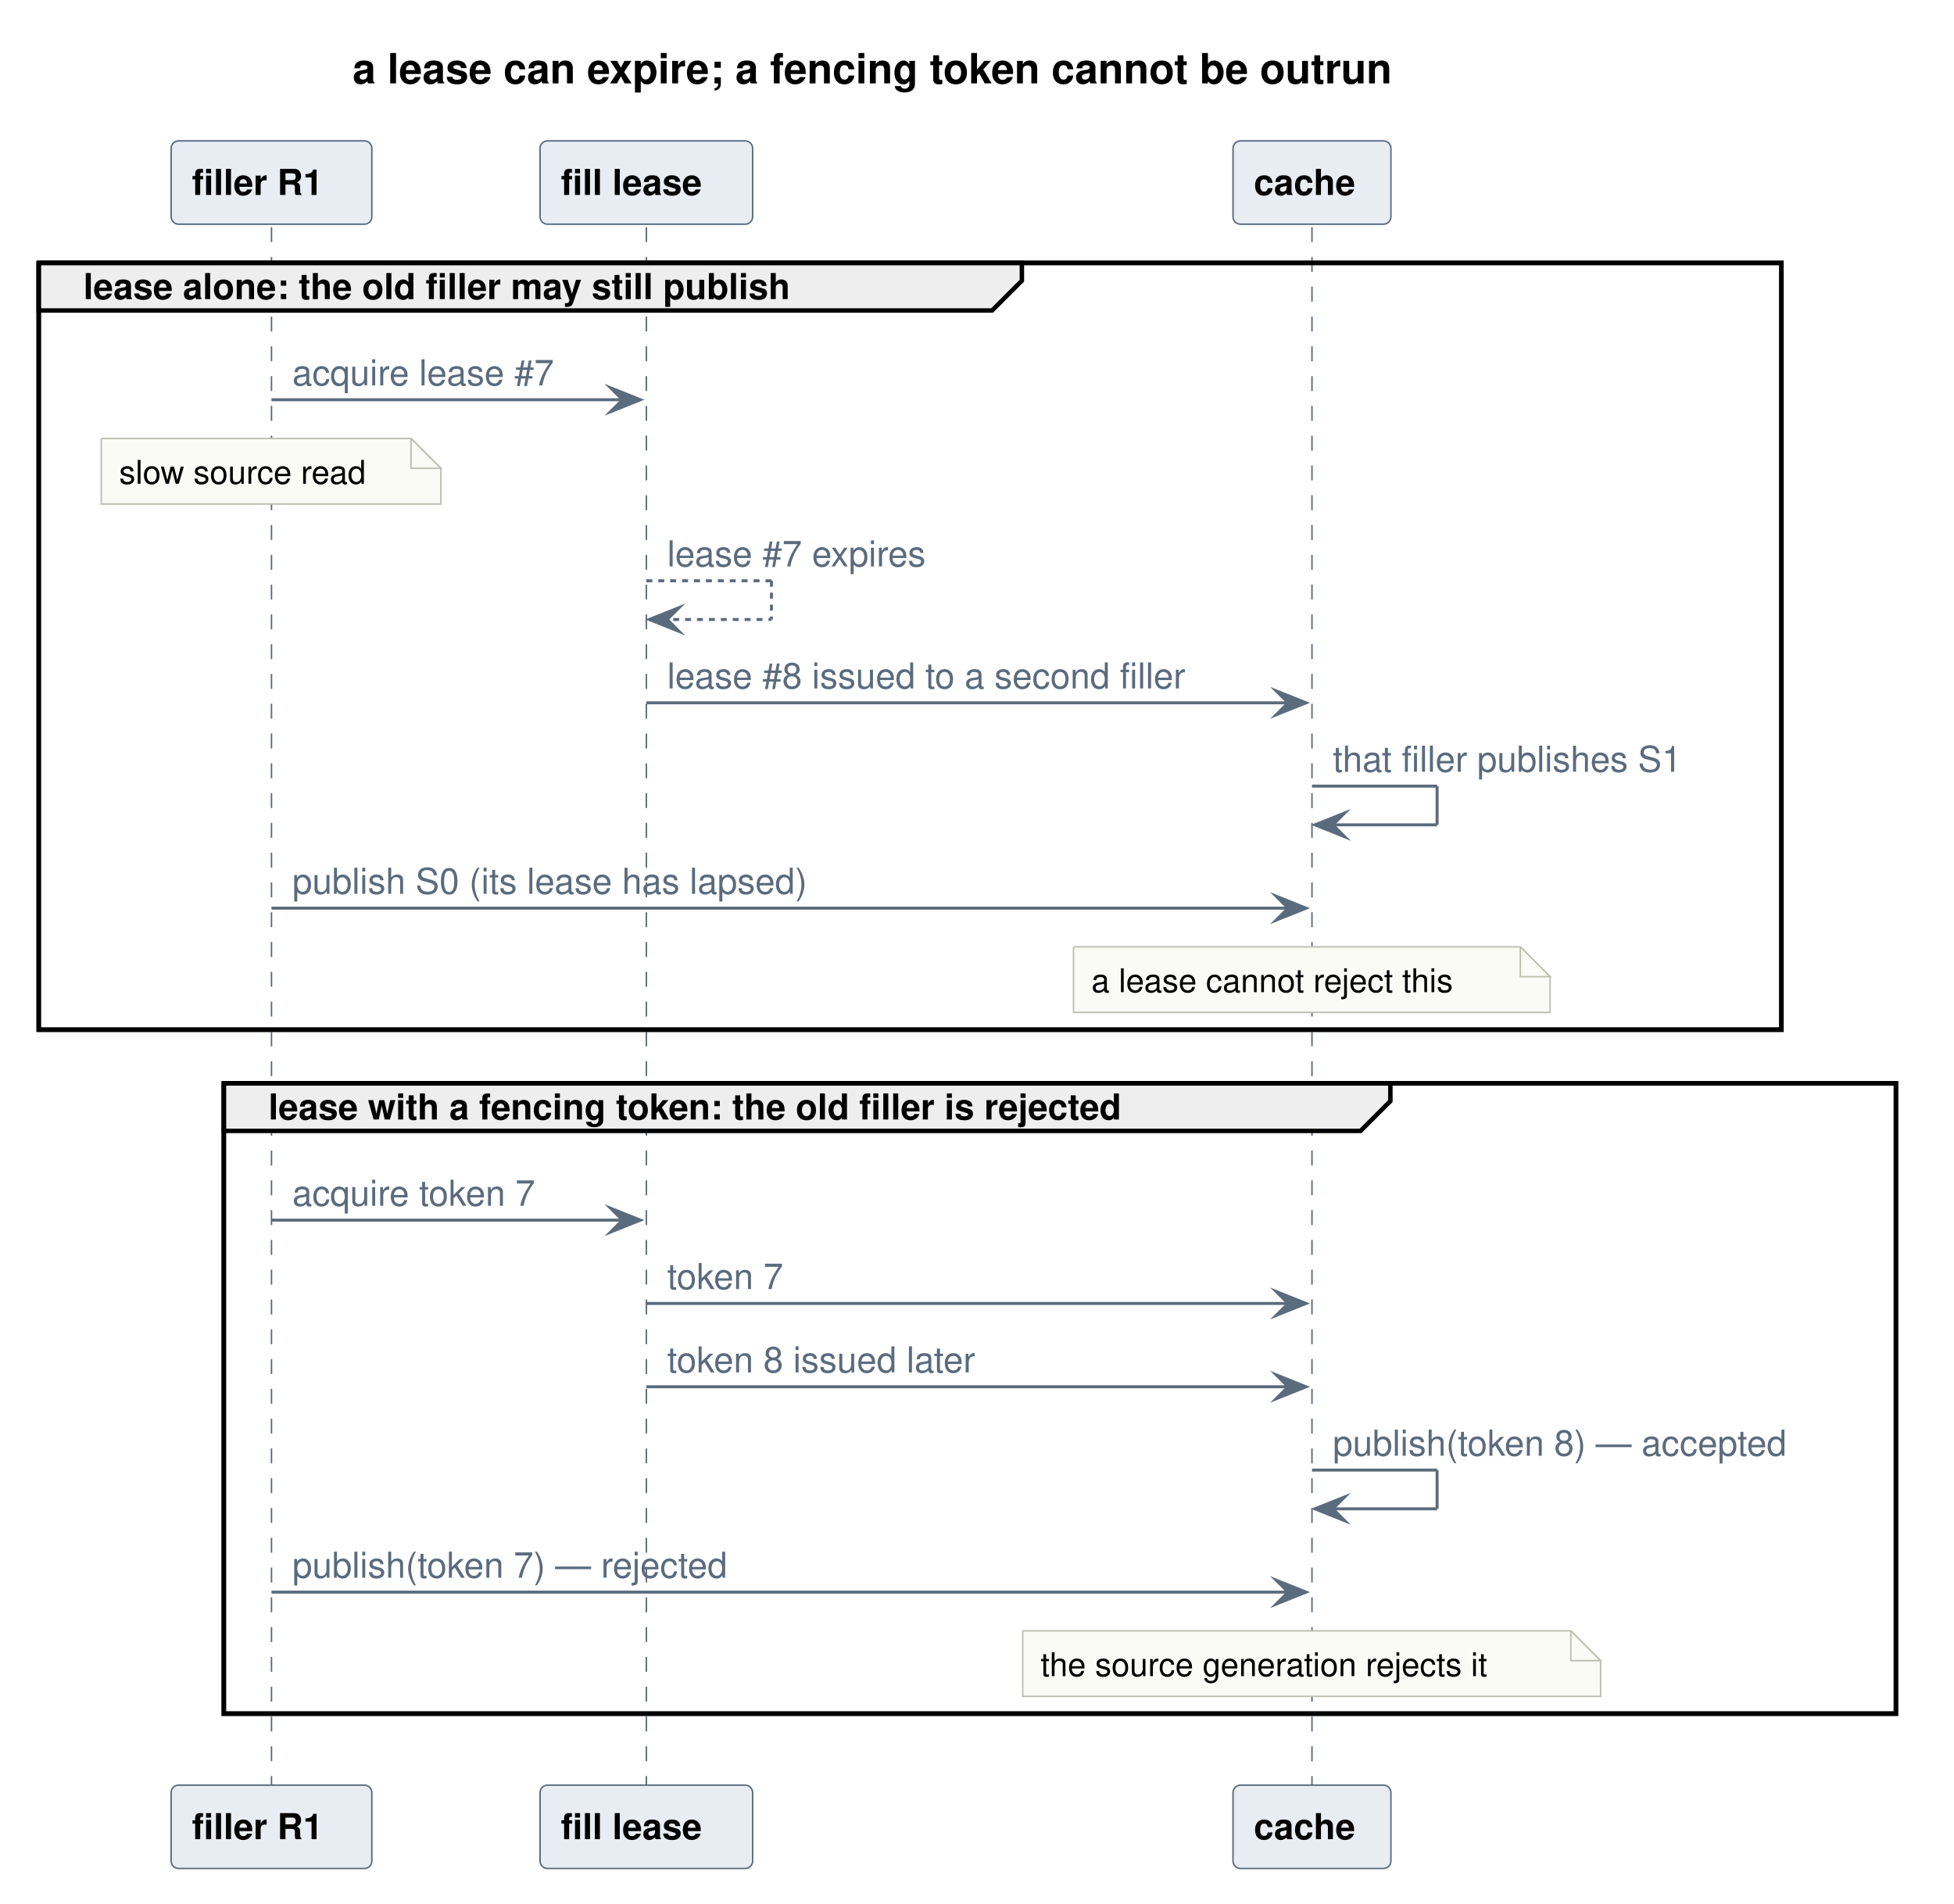
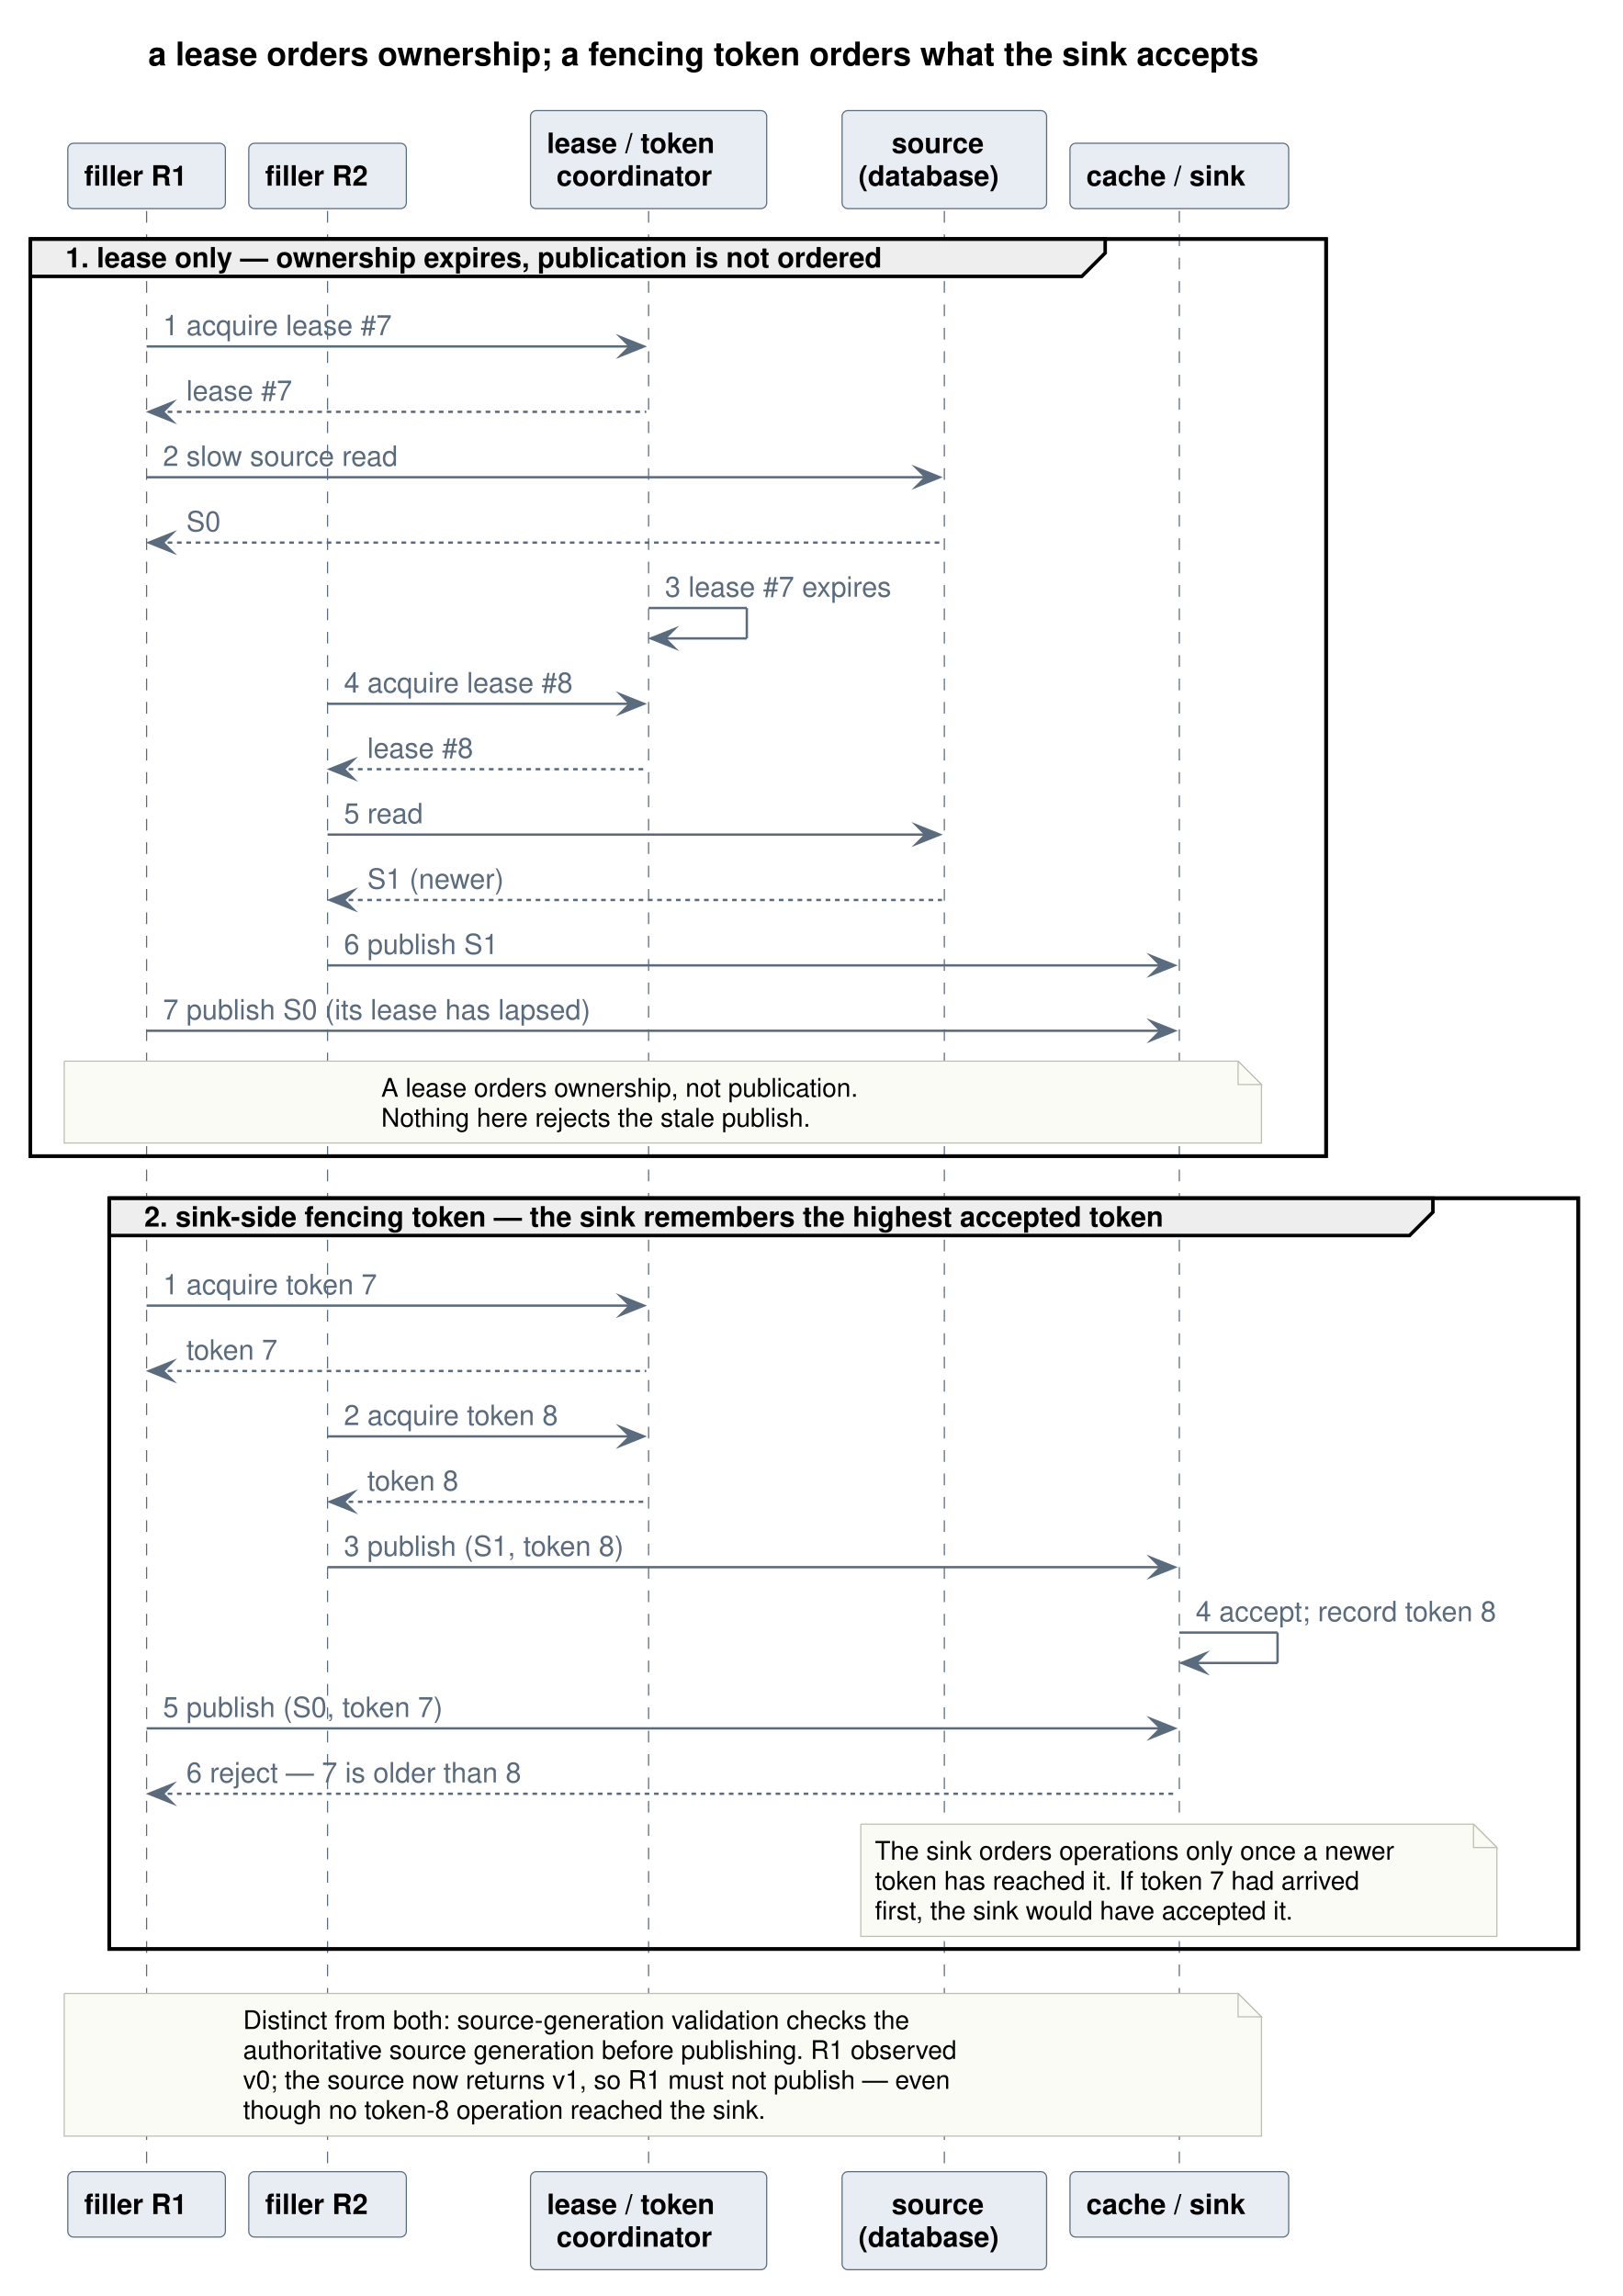
- <svg xmlns="http://www.w3.org/2000/svg" version="1.1" data-diagram-type="SEQUENCE" style="width:656px;height:639px;background:#FFFFFF;" width="656px" height="639px" viewBox="0 0 656 639" zoomAndPan="magnify" preserveAspectRatio="none" contentStyleType="text/css">
+ <svg xmlns="http://www.w3.org/2000/svg" version="1.1" data-diagram-type="SEQUENCE" style="width:694px;height:982px;background:#FFFFFF;" width="694px" height="982px" viewBox="0 0 694 982" zoomAndPan="magnify" preserveAspectRatio="none" contentStyleType="text/css">
  <defs />
  <g font-family="sans-serif">
-     <g class="title" data-source-line="5">
-       <text x="118.386" y="27.995" fill="#000" font-size="14" font-weight="700" font-family="'Segoe UI, Helvetica, Arial'">a lease can expire; a fencing token cannot be outrun</text>
+     <g class="title" data-source-line="8">
+       <text x="63.389" y="27.995" fill="#000" font-size="14" font-weight="700" font-family="'Segoe UI, Helvetica, Arial'">a lease orders ownership; a fencing token orders what the sink accepts</text>
    </g>
-     <rect x="13" y="88.266" width="585.065" height="257.422" fill="none" style="stroke:#000;stroke-width:1.5;" />
-     <rect x="75.145" y="363.688" width="561.357" height="211.617" fill="none" style="stroke:#000;stroke-width:1.5;" />
+     <rect x="13" y="102.234" width="554.104" height="392.234" fill="none" style="stroke:#000;stroke-width:1.5;" />
+     <rect x="46.692" y="512.469" width="628.265" height="321.133" fill="none" style="stroke:#000;stroke-width:1.5;" />
    <g>
-       <rect x="87.645" y="76.266" width="8" height="523.039" fill="#000" fill-opacity="0" />
-       <line x1="91.145" y1="76.266" x2="91.145" y2="599.305" style="stroke:#5A6B7D;stroke-width:0.5;stroke-dasharray:5,5;" />
+       <rect x="59.192" y="90.234" width="8" height="838.586" fill="#000" fill-opacity="0" />
+       <line x1="62.692" y1="90.234" x2="62.692" y2="928.82" style="stroke:#5A6B7D;stroke-width:0.5;stroke-dasharray:5,5;" />
    </g>
    <g>
-       <rect x="213.493" y="76.266" width="8" height="523.039" fill="#000" fill-opacity="0" />
-       <line x1="216.993" y1="76.266" x2="216.993" y2="599.305" style="stroke:#5A6B7D;stroke-width:0.5;stroke-dasharray:5,5;" />
+       <rect x="136.577" y="90.234" width="8" height="838.586" fill="#000" fill-opacity="0" />
+       <line x1="140.077" y1="90.234" x2="140.077" y2="928.82" style="stroke:#5A6B7D;stroke-width:0.5;stroke-dasharray:5,5;" />
    </g>
    <g>
-       <rect x="436.958" y="76.266" width="8" height="523.039" fill="#000" fill-opacity="0" />
-       <line x1="440.458" y1="76.266" x2="440.458" y2="599.305" style="stroke:#5A6B7D;stroke-width:0.5;stroke-dasharray:5,5;" />
+       <rect x="273.874" y="90.234" width="8" height="838.586" fill="#000" fill-opacity="0" />
+       <line x1="277.374" y1="90.234" x2="277.374" y2="928.82" style="stroke:#5A6B7D;stroke-width:0.5;stroke-dasharray:5,5;" />
    </g>
-     <rect x="57.453" y="47.297" width="67.385" height="27.969" fill="#E8EDF4" style="stroke:#5A6B7D;stroke-width:0.5;" rx="2.5" ry="2.5" />
-     <text x="64.453" y="65.436" fill="#000" font-size="12" font-weight="700" font-family="'Segoe UI, Helvetica, Arial'">filler R1</text>
-     <rect x="181.308" y="47.297" width="71.369" height="27.969" fill="#E8EDF4" style="stroke:#5A6B7D;stroke-width:0.5;" rx="2.5" ry="2.5" />
-     <text x="188.308" y="65.436" fill="#000" font-size="12" font-weight="700" font-family="'Segoe UI, Helvetica, Arial'">fill lease</text>
-     <rect x="413.955" y="47.297" width="53.006" height="27.969" fill="#E8EDF4" style="stroke:#5A6B7D;stroke-width:0.5;" rx="2.5" ry="2.5" />
-     <text x="420.955" y="65.436" fill="#000" font-size="12" font-weight="700" font-family="'Segoe UI, Helvetica, Arial'">cache</text>
-     <rect x="57.453" y="599.305" width="67.385" height="27.969" fill="#E8EDF4" style="stroke:#5A6B7D;stroke-width:0.5;" rx="2.5" ry="2.5" />
-     <text x="64.453" y="617.443" fill="#000" font-size="12" font-weight="700" font-family="'Segoe UI, Helvetica, Arial'">filler R1</text>
-     <rect x="181.308" y="599.305" width="71.369" height="27.969" fill="#E8EDF4" style="stroke:#5A6B7D;stroke-width:0.5;" rx="2.5" ry="2.5" />
-     <text x="188.308" y="617.443" fill="#000" font-size="12" font-weight="700" font-family="'Segoe UI, Helvetica, Arial'">fill lease</text>
-     <rect x="413.955" y="599.305" width="53.006" height="27.969" fill="#E8EDF4" style="stroke:#5A6B7D;stroke-width:0.5;" rx="2.5" ry="2.5" />
-     <text x="420.955" y="617.443" fill="#000" font-size="12" font-weight="700" font-family="'Segoe UI, Helvetica, Arial'">cache</text>
-     <path d="M13,88.266 L343.07,88.266 L343.07,94.234 L333.07,104.234 L13,104.234 L13,88.266" style="stroke:#000;stroke-width:1.5;" fill="#EEE" />
-     <rect x="13" y="88.266" width="585.065" height="257.422" fill="none" style="stroke:#000;stroke-width:1.5;" />
-     <text x="28" y="100.404" fill="#000" font-size="12" font-weight="700" font-family="'Segoe UI, Helvetica, Arial'">lease alone: the old filler may still publish</text>
-     <polygon points="204.993,130.203,214.993,134.203,204.993,138.203,208.993,134.203" fill="#5A6B7D" style="stroke:#5A6B7D;stroke-width:1;stroke-linejoin:miter;stroke-miterlimit:10;" />
-     <line x1="91.145" y1="134.203" x2="210.993" y2="134.203" style="stroke:#5A6B7D;stroke-width:1;" />
-     <text x="98.145" y="129.373" fill="#5A6B7D" font-size="12" font-family="'Segoe UI, Helvetica, Arial'">acquire lease #7</text>
-     <path d="M34,147.203 L34,169.203 L148,169.203 L148,157.203 L138,147.203 L34,147.203" style="stroke:#BDBDB0;stroke-width:0.5;" fill="#FBFBF6" />
-     <path d="M138,147.203 L138,157.203 L148,157.203 L138,147.203" style="stroke:#BDBDB0;stroke-width:0.5;" fill="#FBFBF6" />
-     <text x="40" y="162.414" fill="#000" font-size="11" font-family="'Segoe UI, Helvetica, Arial'">slow source read</text>
-     <line x1="216.993" y1="194.977" x2="258.993" y2="194.977" style="stroke:#5A6B7D;stroke-width:1;stroke-dasharray:2,2;" />
-     <line x1="258.993" y1="194.977" x2="258.993" y2="207.977" style="stroke:#5A6B7D;stroke-width:1;stroke-dasharray:2,2;" />
-     <line x1="217.993" y1="207.977" x2="258.993" y2="207.977" style="stroke:#5A6B7D;stroke-width:1;stroke-dasharray:2,2;" />
-     <polygon points="227.993,203.977,217.993,207.977,227.993,211.977,223.993,207.977" fill="#5A6B7D" style="stroke:#5A6B7D;stroke-width:1;stroke-linejoin:miter;stroke-miterlimit:10;" />
-     <text x="223.993" y="190.146" fill="#5A6B7D" font-size="12" font-family="'Segoe UI, Helvetica, Arial'">lease #7 expires</text>
-     <polygon points="428.458,231.945,438.458,235.945,428.458,239.945,432.458,235.945" fill="#5A6B7D" style="stroke:#5A6B7D;stroke-width:1;stroke-linejoin:miter;stroke-miterlimit:10;" />
-     <line x1="216.993" y1="235.945" x2="434.458" y2="235.945" style="stroke:#5A6B7D;stroke-width:1;" />
-     <text x="223.993" y="231.115" fill="#5A6B7D" font-size="12" font-family="'Segoe UI, Helvetica, Arial'">lease #8 issued to a second filler</text>
-     <line x1="440.458" y1="263.914" x2="482.458" y2="263.914" style="stroke:#5A6B7D;stroke-width:1;" />
-     <line x1="482.458" y1="263.914" x2="482.458" y2="276.914" style="stroke:#5A6B7D;stroke-width:1;" />
-     <line x1="441.458" y1="276.914" x2="482.458" y2="276.914" style="stroke:#5A6B7D;stroke-width:1;" />
-     <polygon points="451.458,272.914,441.458,276.914,451.458,280.914,447.458,276.914" fill="#5A6B7D" style="stroke:#5A6B7D;stroke-width:1;stroke-linejoin:miter;stroke-miterlimit:10;" />
-     <text x="447.458" y="259.084" fill="#5A6B7D" font-size="12" font-family="'Segoe UI, Helvetica, Arial'">that filler publishes S1</text>
-     <polygon points="428.458,300.883,438.458,304.883,428.458,308.883,432.458,304.883" fill="#5A6B7D" style="stroke:#5A6B7D;stroke-width:1;stroke-linejoin:miter;stroke-miterlimit:10;" />
-     <line x1="91.145" y1="304.883" x2="434.458" y2="304.883" style="stroke:#5A6B7D;stroke-width:1;" />
-     <text x="98.145" y="300.053" fill="#5A6B7D" font-size="12" font-family="'Segoe UI, Helvetica, Arial'">publish S0 (its lease has lapsed)</text>
-     <path d="M360.402,317.883 L360.402,339.883 L520.402,339.883 L520.402,327.883 L510.402,317.883 L360.402,317.883" style="stroke:#BDBDB0;stroke-width:0.5;" fill="#FBFBF6" />
-     <path d="M510.402,317.883 L510.402,327.883 L520.402,327.883 L510.402,317.883" style="stroke:#BDBDB0;stroke-width:0.5;" fill="#FBFBF6" />
-     <text x="366.402" y="333.093" fill="#000" font-size="11" font-family="'Segoe UI, Helvetica, Arial'">a lease cannot reject this</text>
-     <path d="M75.145,363.688 L466.78,363.688 L466.78,369.656 L456.78,379.656 L75.145,379.656 L75.145,363.688" style="stroke:#000;stroke-width:1.5;" fill="#EEE" />
-     <rect x="75.145" y="363.688" width="561.357" height="211.617" fill="none" style="stroke:#000;stroke-width:1.5;" />
-     <text x="90.145" y="375.826" fill="#000" font-size="12" font-weight="700" font-family="'Segoe UI, Helvetica, Arial'">lease with a fencing token: the old filler is rejected</text>
-     <polygon points="204.993,405.625,214.993,409.625,204.993,413.625,208.993,409.625" fill="#5A6B7D" style="stroke:#5A6B7D;stroke-width:1;stroke-linejoin:miter;stroke-miterlimit:10;" />
-     <line x1="91.145" y1="409.625" x2="210.993" y2="409.625" style="stroke:#5A6B7D;stroke-width:1;" />
-     <text x="98.145" y="404.795" fill="#5A6B7D" font-size="12" font-family="'Segoe UI, Helvetica, Arial'">acquire token 7</text>
-     <polygon points="428.458,433.594,438.458,437.594,428.458,441.594,432.458,437.594" fill="#5A6B7D" style="stroke:#5A6B7D;stroke-width:1;stroke-linejoin:miter;stroke-miterlimit:10;" />
-     <line x1="216.993" y1="437.594" x2="434.458" y2="437.594" style="stroke:#5A6B7D;stroke-width:1;" />
-     <text x="223.993" y="432.764" fill="#5A6B7D" font-size="12" font-family="'Segoe UI, Helvetica, Arial'">token 7</text>
-     <polygon points="428.458,461.563,438.458,465.563,428.458,469.563,432.458,465.563" fill="#5A6B7D" style="stroke:#5A6B7D;stroke-width:1;stroke-linejoin:miter;stroke-miterlimit:10;" />
-     <line x1="216.993" y1="465.563" x2="434.458" y2="465.563" style="stroke:#5A6B7D;stroke-width:1;" />
-     <text x="223.993" y="460.732" fill="#5A6B7D" font-size="12" font-family="'Segoe UI, Helvetica, Arial'">token 8 issued later</text>
-     <line x1="440.458" y1="493.531" x2="482.458" y2="493.531" style="stroke:#5A6B7D;stroke-width:1;" />
-     <line x1="482.458" y1="493.531" x2="482.458" y2="506.531" style="stroke:#5A6B7D;stroke-width:1;" />
-     <line x1="441.458" y1="506.531" x2="482.458" y2="506.531" style="stroke:#5A6B7D;stroke-width:1;" />
-     <polygon points="451.458,502.531,441.458,506.531,451.458,510.531,447.458,506.531" fill="#5A6B7D" style="stroke:#5A6B7D;stroke-width:1;stroke-linejoin:miter;stroke-miterlimit:10;" />
-     <text x="447.458" y="488.701" fill="#5A6B7D" font-size="12" font-family="'Segoe UI, Helvetica, Arial'">publish(token 8) — accepted</text>
-     <polygon points="428.458,530.5,438.458,534.5,428.458,538.5,432.458,534.5" fill="#5A6B7D" style="stroke:#5A6B7D;stroke-width:1;stroke-linejoin:miter;stroke-miterlimit:10;" />
-     <line x1="91.145" y1="534.5" x2="434.458" y2="534.5" style="stroke:#5A6B7D;stroke-width:1;" />
-     <text x="98.145" y="529.67" fill="#5A6B7D" font-size="12" font-family="'Segoe UI, Helvetica, Arial'">publish(token 7) — rejected</text>
-     <path d="M343.354,547.5 L343.354,569.5 L537.354,569.5 L537.354,557.5 L527.354,547.5 L343.354,547.5" style="stroke:#BDBDB0;stroke-width:0.5;" fill="#FBFBF6" />
-     <path d="M527.354,547.5 L527.354,557.5 L537.354,557.5 L527.354,547.5" style="stroke:#BDBDB0;stroke-width:0.5;" fill="#FBFBF6" />
-     <text x="349.354" y="562.71" fill="#000" font-size="11" font-family="'Segoe UI, Helvetica, Arial'">the source generation rejects it</text>
+     <g>
+       <rect x="400.351" y="90.234" width="8" height="838.586" fill="#000" fill-opacity="0" />
+       <line x1="403.851" y1="90.234" x2="403.851" y2="928.82" style="stroke:#5A6B7D;stroke-width:0.5;stroke-dasharray:5,5;" />
+     </g>
+     <g>
+       <rect x="500.842" y="90.234" width="8" height="838.586" fill="#000" fill-opacity="0" />
+       <line x1="504.342" y1="90.234" x2="504.342" y2="928.82" style="stroke:#5A6B7D;stroke-width:0.5;stroke-dasharray:5,5;" />
+     </g>
+     <rect x="29" y="61.266" width="67.385" height="27.969" fill="#E8EDF4" style="stroke:#5A6B7D;stroke-width:0.5;" rx="2.5" ry="2.5" />
+     <text x="36" y="79.404" fill="#000" font-size="12" font-weight="700" font-family="'Segoe UI, Helvetica, Arial'">filler R1</text>
+     <rect x="106.385" y="61.266" width="67.385" height="27.969" fill="#E8EDF4" style="stroke:#5A6B7D;stroke-width:0.5;" rx="2.5" ry="2.5" />
+     <text x="113.385" y="79.404" fill="#000" font-size="12" font-weight="700" font-family="'Segoe UI, Helvetica, Arial'">filler R2</text>
+     <rect x="226.868" y="47.297" width="101.012" height="41.938" fill="#E8EDF4" style="stroke:#5A6B7D;stroke-width:0.5;" rx="2.5" ry="2.5" />
+     <text x="233.868" y="65.436" fill="#000" font-size="12" font-weight="700" font-family="'Segoe UI, Helvetica, Arial'">lease / token</text>
+     <text x="237.993" y="79.404" fill="#000" font-size="12" font-weight="700" font-family="'Segoe UI, Helvetica, Arial'">coordinator</text>
+     <rect x="360.121" y="47.297" width="87.459" height="41.938" fill="#E8EDF4" style="stroke:#5A6B7D;stroke-width:0.5;" rx="2.5" ry="2.5" />
+     <text x="381.301" y="65.436" fill="#000" font-size="12" font-weight="700" font-family="'Segoe UI, Helvetica, Arial'">source</text>
+     <text x="367.121" y="79.404" fill="#000" font-size="12" font-weight="700" font-family="'Segoe UI, Helvetica, Arial'">(database)</text>
+     <rect x="457.58" y="61.266" width="93.523" height="27.969" fill="#E8EDF4" style="stroke:#5A6B7D;stroke-width:0.5;" rx="2.5" ry="2.5" />
+     <text x="464.58" y="79.404" fill="#000" font-size="12" font-weight="700" font-family="'Segoe UI, Helvetica, Arial'">cache / sink</text>
+     <rect x="29" y="928.82" width="67.385" height="27.969" fill="#E8EDF4" style="stroke:#5A6B7D;stroke-width:0.5;" rx="2.5" ry="2.5" />
+     <text x="36" y="946.959" fill="#000" font-size="12" font-weight="700" font-family="'Segoe UI, Helvetica, Arial'">filler R1</text>
+     <rect x="106.385" y="928.82" width="67.385" height="27.969" fill="#E8EDF4" style="stroke:#5A6B7D;stroke-width:0.5;" rx="2.5" ry="2.5" />
+     <text x="113.385" y="946.959" fill="#000" font-size="12" font-weight="700" font-family="'Segoe UI, Helvetica, Arial'">filler R2</text>
+     <rect x="226.868" y="928.82" width="101.012" height="41.938" fill="#E8EDF4" style="stroke:#5A6B7D;stroke-width:0.5;" rx="2.5" ry="2.5" />
+     <text x="233.868" y="946.959" fill="#000" font-size="12" font-weight="700" font-family="'Segoe UI, Helvetica, Arial'">lease / token</text>
+     <text x="237.993" y="960.928" fill="#000" font-size="12" font-weight="700" font-family="'Segoe UI, Helvetica, Arial'">coordinator</text>
+     <rect x="360.121" y="928.82" width="87.459" height="41.938" fill="#E8EDF4" style="stroke:#5A6B7D;stroke-width:0.5;" rx="2.5" ry="2.5" />
+     <text x="381.301" y="946.959" fill="#000" font-size="12" font-weight="700" font-family="'Segoe UI, Helvetica, Arial'">source</text>
+     <text x="367.121" y="960.928" fill="#000" font-size="12" font-weight="700" font-family="'Segoe UI, Helvetica, Arial'">(database)</text>
+     <rect x="457.58" y="928.82" width="93.523" height="27.969" fill="#E8EDF4" style="stroke:#5A6B7D;stroke-width:0.5;" rx="2.5" ry="2.5" />
+     <text x="464.58" y="946.959" fill="#000" font-size="12" font-weight="700" font-family="'Segoe UI, Helvetica, Arial'">cache / sink</text>
+     <path d="M13,102.234 L472.633,102.234 L472.633,108.203 L462.633,118.203 L13,118.203 L13,102.234" style="stroke:#000;stroke-width:1.5;" fill="#EEE" />
+     <rect x="13" y="102.234" width="554.104" height="392.234" fill="none" style="stroke:#000;stroke-width:1.5;" />
+     <text x="28" y="114.373" fill="#000" font-size="12" font-weight="700" font-family="'Segoe UI, Helvetica, Arial'">1. lease only — ownership expires, publication is not ordered</text>
+     <polygon points="265.374,144.172,275.374,148.172,265.374,152.172,269.374,148.172" fill="#5A6B7D" style="stroke:#5A6B7D;stroke-width:1;stroke-linejoin:miter;stroke-miterlimit:10;" />
+     <line x1="62.692" y1="148.172" x2="271.374" y2="148.172" style="stroke:#5A6B7D;stroke-width:1;" />
+     <text x="69.692" y="143.342" fill="#5A6B7D" font-size="12" font-family="'Segoe UI, Helvetica, Arial'">1 acquire lease #7</text>
+     <polygon points="73.692,172.141,63.692,176.141,73.692,180.141,69.692,176.141" fill="#5A6B7D" style="stroke:#5A6B7D;stroke-width:1;stroke-linejoin:miter;stroke-miterlimit:10;" />
+     <line x1="67.692" y1="176.141" x2="276.374" y2="176.141" style="stroke:#5A6B7D;stroke-width:1;stroke-dasharray:2,2;" />
+     <text x="79.692" y="171.311" fill="#5A6B7D" font-size="12" font-family="'Segoe UI, Helvetica, Arial'">lease #7</text>
+     <polygon points="391.851,200.109,401.851,204.109,391.851,208.109,395.851,204.109" fill="#5A6B7D" style="stroke:#5A6B7D;stroke-width:1;stroke-linejoin:miter;stroke-miterlimit:10;" />
+     <line x1="62.692" y1="204.109" x2="397.851" y2="204.109" style="stroke:#5A6B7D;stroke-width:1;" />
+     <text x="69.692" y="199.279" fill="#5A6B7D" font-size="12" font-family="'Segoe UI, Helvetica, Arial'">2 slow source read</text>
+     <polygon points="73.692,228.078,63.692,232.078,73.692,236.078,69.692,232.078" fill="#5A6B7D" style="stroke:#5A6B7D;stroke-width:1;stroke-linejoin:miter;stroke-miterlimit:10;" />
+     <line x1="67.692" y1="232.078" x2="402.851" y2="232.078" style="stroke:#5A6B7D;stroke-width:1;stroke-dasharray:2,2;" />
+     <text x="79.692" y="227.248" fill="#5A6B7D" font-size="12" font-family="'Segoe UI, Helvetica, Arial'">S0</text>
+     <line x1="277.374" y1="260.047" x2="319.374" y2="260.047" style="stroke:#5A6B7D;stroke-width:1;" />
+     <line x1="319.374" y1="260.047" x2="319.374" y2="273.047" style="stroke:#5A6B7D;stroke-width:1;" />
+     <line x1="278.374" y1="273.047" x2="319.374" y2="273.047" style="stroke:#5A6B7D;stroke-width:1;" />
+     <polygon points="288.374,269.047,278.374,273.047,288.374,277.047,284.374,273.047" fill="#5A6B7D" style="stroke:#5A6B7D;stroke-width:1;stroke-linejoin:miter;stroke-miterlimit:10;" />
+     <text x="284.374" y="255.217" fill="#5A6B7D" font-size="12" font-family="'Segoe UI, Helvetica, Arial'">3 lease #7 expires</text>
+     <polygon points="265.374,297.016,275.374,301.016,265.374,305.016,269.374,301.016" fill="#5A6B7D" style="stroke:#5A6B7D;stroke-width:1;stroke-linejoin:miter;stroke-miterlimit:10;" />
+     <line x1="140.077" y1="301.016" x2="271.374" y2="301.016" style="stroke:#5A6B7D;stroke-width:1;" />
+     <text x="147.077" y="296.186" fill="#5A6B7D" font-size="12" font-family="'Segoe UI, Helvetica, Arial'">4 acquire lease #8</text>
+     <polygon points="151.077,324.984,141.077,328.984,151.077,332.984,147.077,328.984" fill="#5A6B7D" style="stroke:#5A6B7D;stroke-width:1;stroke-linejoin:miter;stroke-miterlimit:10;" />
+     <line x1="145.077" y1="328.984" x2="276.374" y2="328.984" style="stroke:#5A6B7D;stroke-width:1;stroke-dasharray:2,2;" />
+     <text x="157.077" y="324.154" fill="#5A6B7D" font-size="12" font-family="'Segoe UI, Helvetica, Arial'">lease #8</text>
+     <polygon points="391.851,352.953,401.851,356.953,391.851,360.953,395.851,356.953" fill="#5A6B7D" style="stroke:#5A6B7D;stroke-width:1;stroke-linejoin:miter;stroke-miterlimit:10;" />
+     <line x1="140.077" y1="356.953" x2="397.851" y2="356.953" style="stroke:#5A6B7D;stroke-width:1;" />
+     <text x="147.077" y="352.123" fill="#5A6B7D" font-size="12" font-family="'Segoe UI, Helvetica, Arial'">5 read</text>
+     <polygon points="151.077,380.922,141.077,384.922,151.077,388.922,147.077,384.922" fill="#5A6B7D" style="stroke:#5A6B7D;stroke-width:1;stroke-linejoin:miter;stroke-miterlimit:10;" />
+     <line x1="145.077" y1="384.922" x2="402.851" y2="384.922" style="stroke:#5A6B7D;stroke-width:1;stroke-dasharray:2,2;" />
+     <text x="157.077" y="380.092" fill="#5A6B7D" font-size="12" font-family="'Segoe UI, Helvetica, Arial'">S1 (newer)</text>
+     <polygon points="492.342,408.891,502.342,412.891,492.342,416.891,496.342,412.891" fill="#5A6B7D" style="stroke:#5A6B7D;stroke-width:1;stroke-linejoin:miter;stroke-miterlimit:10;" />
+     <line x1="140.077" y1="412.891" x2="498.342" y2="412.891" style="stroke:#5A6B7D;stroke-width:1;" />
+     <text x="147.077" y="408.061" fill="#5A6B7D" font-size="12" font-family="'Segoe UI, Helvetica, Arial'">6 publish S1</text>
+     <polygon points="492.342,436.859,502.342,440.859,492.342,444.859,496.342,440.859" fill="#5A6B7D" style="stroke:#5A6B7D;stroke-width:1;stroke-linejoin:miter;stroke-miterlimit:10;" />
+     <line x1="62.692" y1="440.859" x2="498.342" y2="440.859" style="stroke:#5A6B7D;stroke-width:1;" />
+     <text x="69.692" y="436.029" fill="#5A6B7D" font-size="12" font-family="'Segoe UI, Helvetica, Arial'">7 publish S0 (its lease has lapsed)</text>
+     <path d="M27.465,453.859 L27.465,488.859 L539.465,488.859 L539.465,463.859 L529.465,453.859 L27.465,453.859" style="stroke:#BDBDB0;stroke-width:0.5;" fill="#FBFBF6" />
+     <path d="M529.465,453.859 L529.465,463.859 L539.465,463.859 L529.465,453.859" style="stroke:#BDBDB0;stroke-width:0.5;" fill="#FBFBF6" />
+     <text x="163.031" y="469.07" fill="#000" font-size="11" font-family="'Segoe UI, Helvetica, Arial'">A lease orders ownership, not publication.</text>
+     <text x="163.031" y="481.875" fill="#000" font-size="11" font-family="'Segoe UI, Helvetica, Arial'">Nothing here rejects the stale publish.</text>
+     <path d="M46.692,512.469 L612.778,512.469 L612.778,518.438 L602.778,528.438 L46.692,528.438 L46.692,512.469" style="stroke:#000;stroke-width:1.5;" fill="#EEE" />
+     <rect x="46.692" y="512.469" width="628.265" height="321.133" fill="none" style="stroke:#000;stroke-width:1.5;" />
+     <text x="61.692" y="524.607" fill="#000" font-size="12" font-weight="700" font-family="'Segoe UI, Helvetica, Arial'">2. sink-side fencing token — the sink remembers the highest accepted token</text>
+     <polygon points="265.374,554.406,275.374,558.406,265.374,562.406,269.374,558.406" fill="#5A6B7D" style="stroke:#5A6B7D;stroke-width:1;stroke-linejoin:miter;stroke-miterlimit:10;" />
+     <line x1="62.692" y1="558.406" x2="271.374" y2="558.406" style="stroke:#5A6B7D;stroke-width:1;" />
+     <text x="69.692" y="553.576" fill="#5A6B7D" font-size="12" font-family="'Segoe UI, Helvetica, Arial'">1 acquire token 7</text>
+     <polygon points="73.692,582.375,63.692,586.375,73.692,590.375,69.692,586.375" fill="#5A6B7D" style="stroke:#5A6B7D;stroke-width:1;stroke-linejoin:miter;stroke-miterlimit:10;" />
+     <line x1="67.692" y1="586.375" x2="276.374" y2="586.375" style="stroke:#5A6B7D;stroke-width:1;stroke-dasharray:2,2;" />
+     <text x="79.692" y="581.545" fill="#5A6B7D" font-size="12" font-family="'Segoe UI, Helvetica, Arial'">token 7</text>
+     <polygon points="265.374,610.344,275.374,614.344,265.374,618.344,269.374,614.344" fill="#5A6B7D" style="stroke:#5A6B7D;stroke-width:1;stroke-linejoin:miter;stroke-miterlimit:10;" />
+     <line x1="140.077" y1="614.344" x2="271.374" y2="614.344" style="stroke:#5A6B7D;stroke-width:1;" />
+     <text x="147.077" y="609.514" fill="#5A6B7D" font-size="12" font-family="'Segoe UI, Helvetica, Arial'">2 acquire token 8</text>
+     <polygon points="151.077,638.313,141.077,642.313,151.077,646.313,147.077,642.313" fill="#5A6B7D" style="stroke:#5A6B7D;stroke-width:1;stroke-linejoin:miter;stroke-miterlimit:10;" />
+     <line x1="145.077" y1="642.313" x2="276.374" y2="642.313" style="stroke:#5A6B7D;stroke-width:1;stroke-dasharray:2,2;" />
+     <text x="157.077" y="637.482" fill="#5A6B7D" font-size="12" font-family="'Segoe UI, Helvetica, Arial'">token 8</text>
+     <polygon points="492.342,666.281,502.342,670.281,492.342,674.281,496.342,670.281" fill="#5A6B7D" style="stroke:#5A6B7D;stroke-width:1;stroke-linejoin:miter;stroke-miterlimit:10;" />
+     <line x1="140.077" y1="670.281" x2="498.342" y2="670.281" style="stroke:#5A6B7D;stroke-width:1;" />
+     <text x="147.077" y="665.451" fill="#5A6B7D" font-size="12" font-family="'Segoe UI, Helvetica, Arial'">3 publish (S1, token 8)</text>
+     <line x1="504.342" y1="698.25" x2="546.342" y2="698.25" style="stroke:#5A6B7D;stroke-width:1;" />
+     <line x1="546.342" y1="698.25" x2="546.342" y2="711.25" style="stroke:#5A6B7D;stroke-width:1;" />
+     <line x1="505.342" y1="711.25" x2="546.342" y2="711.25" style="stroke:#5A6B7D;stroke-width:1;" />
+     <polygon points="515.342,707.25,505.342,711.25,515.342,715.25,511.342,711.25" fill="#5A6B7D" style="stroke:#5A6B7D;stroke-width:1;stroke-linejoin:miter;stroke-miterlimit:10;" />
+     <text x="511.342" y="693.42" fill="#5A6B7D" font-size="12" font-family="'Segoe UI, Helvetica, Arial'">4 accept; record token 8</text>
+     <polygon points="492.342,735.219,502.342,739.219,492.342,743.219,496.342,739.219" fill="#5A6B7D" style="stroke:#5A6B7D;stroke-width:1;stroke-linejoin:miter;stroke-miterlimit:10;" />
+     <line x1="62.692" y1="739.219" x2="498.342" y2="739.219" style="stroke:#5A6B7D;stroke-width:1;" />
+     <text x="69.692" y="734.389" fill="#5A6B7D" font-size="12" font-family="'Segoe UI, Helvetica, Arial'">5 publish (S0, token 7)</text>
+     <polygon points="73.692,763.188,63.692,767.188,73.692,771.188,69.692,767.188" fill="#5A6B7D" style="stroke:#5A6B7D;stroke-width:1;stroke-linejoin:miter;stroke-miterlimit:10;" />
+     <line x1="67.692" y1="767.188" x2="503.342" y2="767.188" style="stroke:#5A6B7D;stroke-width:1;stroke-dasharray:2,2;" />
+     <text x="79.692" y="762.357" fill="#5A6B7D" font-size="12" font-family="'Segoe UI, Helvetica, Arial'">6 reject — 7 is older than 8</text>
+     <path d="M368.134,780.188 L368.134,828.188 L640.134,828.188 L640.134,790.188 L630.134,780.188 L368.134,780.188" style="stroke:#BDBDB0;stroke-width:0.5;" fill="#FBFBF6" />
+     <path d="M630.134,780.188 L630.134,790.188 L640.134,790.188 L630.134,780.188" style="stroke:#BDBDB0;stroke-width:0.5;" fill="#FBFBF6" />
+     <text x="374.134" y="795.398" fill="#000" font-size="11" font-family="'Segoe UI, Helvetica, Arial'">The sink orders operations only once a newer</text>
+     <text x="374.134" y="808.203" fill="#000" font-size="11" font-family="'Segoe UI, Helvetica, Arial'">token has reached it. If token 7 had arrived</text>
+     <text x="374.134" y="821.007" fill="#000" font-size="11" font-family="'Segoe UI, Helvetica, Arial'">first, the sink would have accepted it.</text>
+     <path d="M27.465,852.602 L27.465,913.602 L539.465,913.602 L539.465,862.602 L529.465,852.602 L27.465,852.602" style="stroke:#BDBDB0;stroke-width:0.5;" fill="#FBFBF6" />
+     <path d="M529.465,852.602 L529.465,862.602 L539.465,862.602 L529.465,852.602" style="stroke:#BDBDB0;stroke-width:0.5;" fill="#FBFBF6" />
+     <text x="103.96" y="867.812" fill="#000" font-size="11" font-family="'Segoe UI, Helvetica, Arial'">Distinct from both: source-generation validation checks the</text>
+     <text x="103.96" y="880.617" fill="#000" font-size="11" font-family="'Segoe UI, Helvetica, Arial'">authoritative source generation before publishing. R1 observed</text>
+     <text x="103.96" y="893.421" fill="#000" font-size="11" font-family="'Segoe UI, Helvetica, Arial'">v0; the source now returns v1, so R1 must not publish — even</text>
+     <text x="103.96" y="906.226" fill="#000" font-size="11" font-family="'Segoe UI, Helvetica, Arial'">though no token-8 operation reached the sink.</text>
  </g>
</svg>
